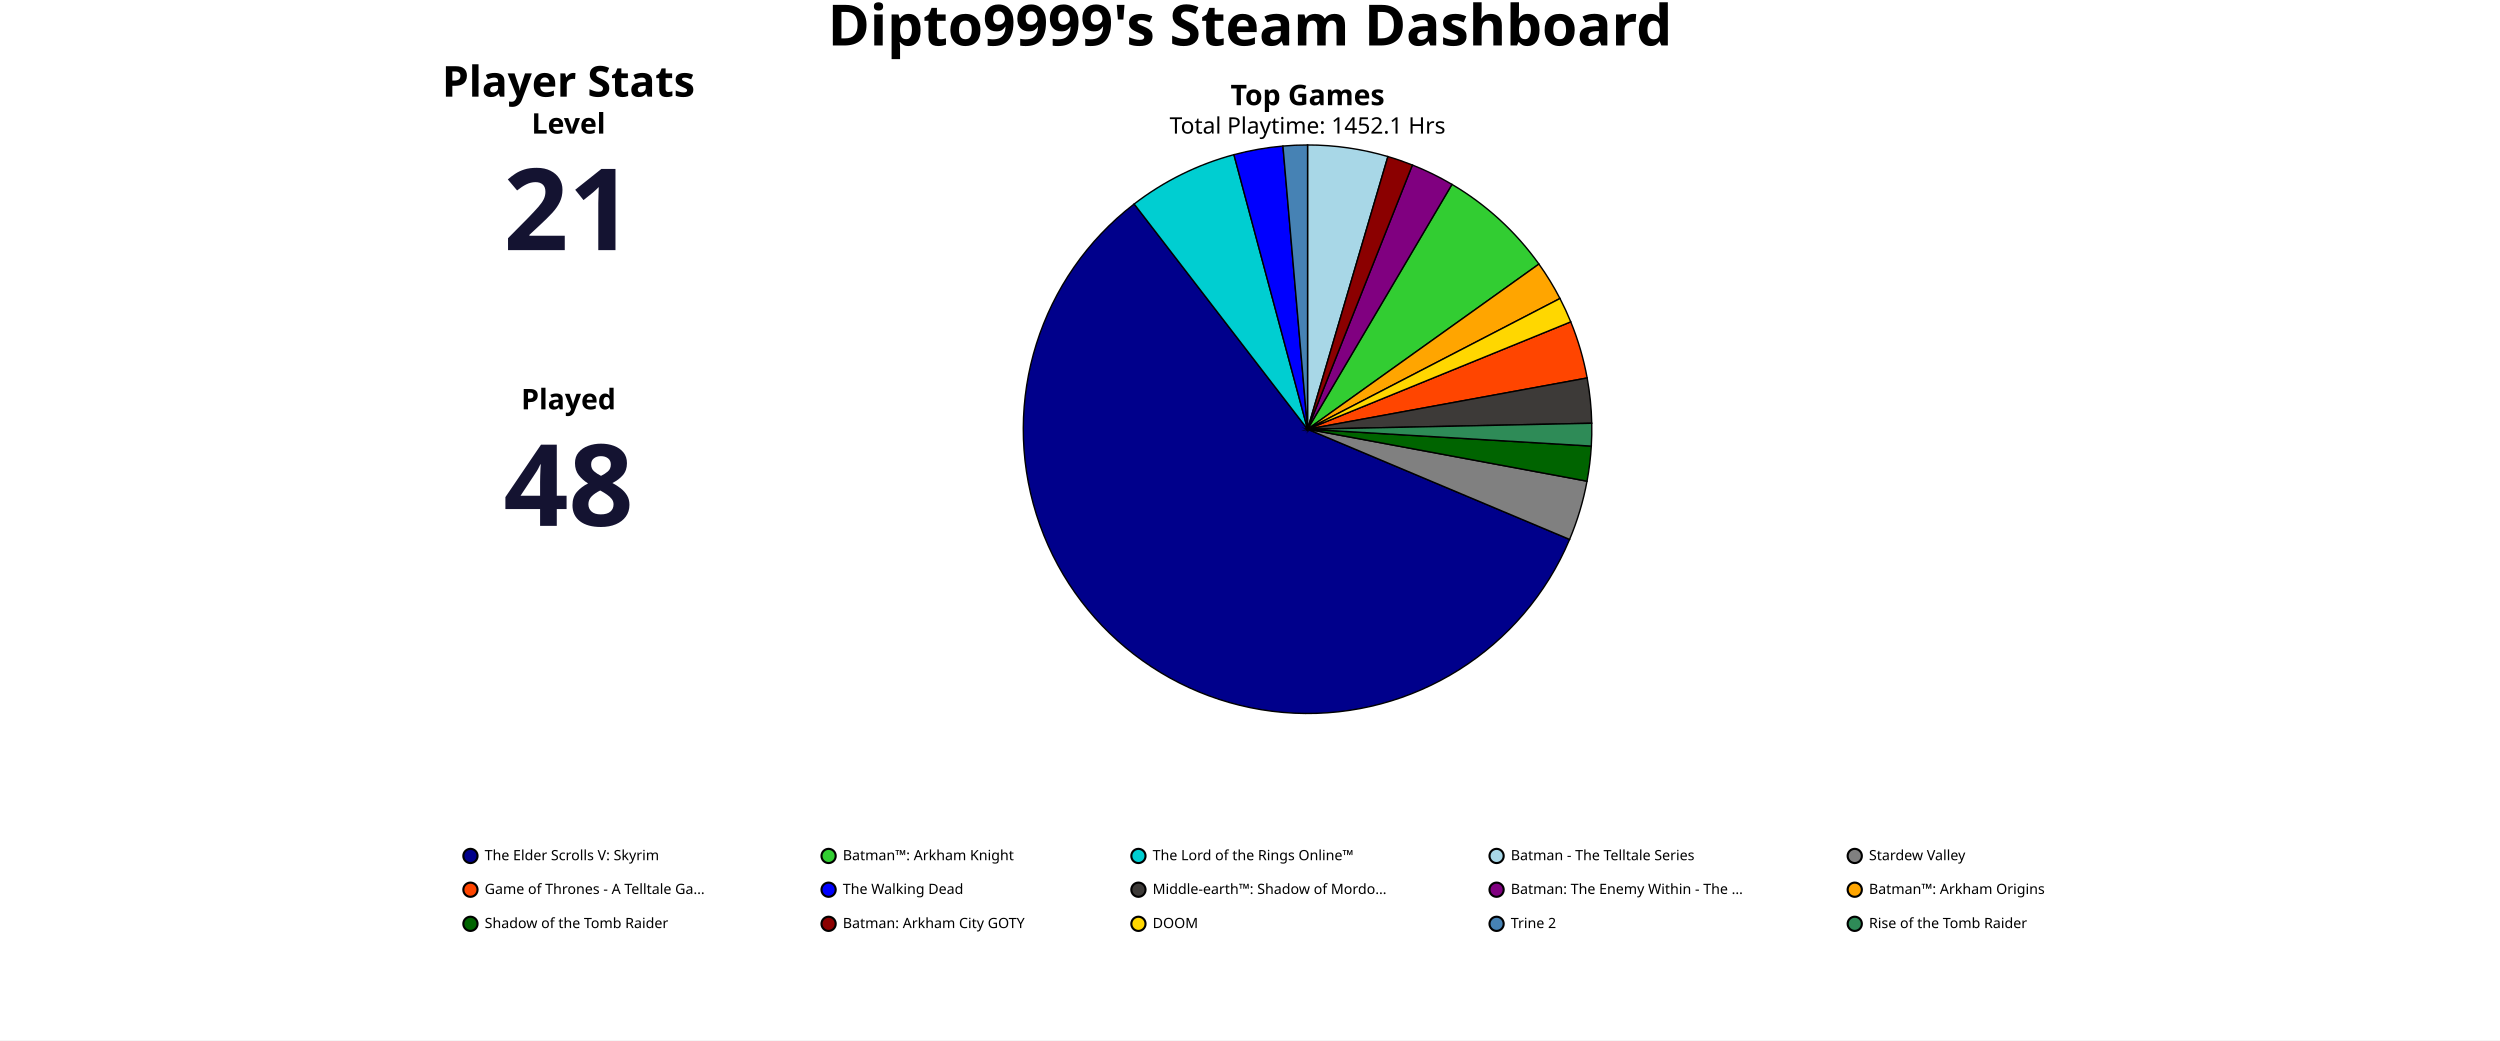
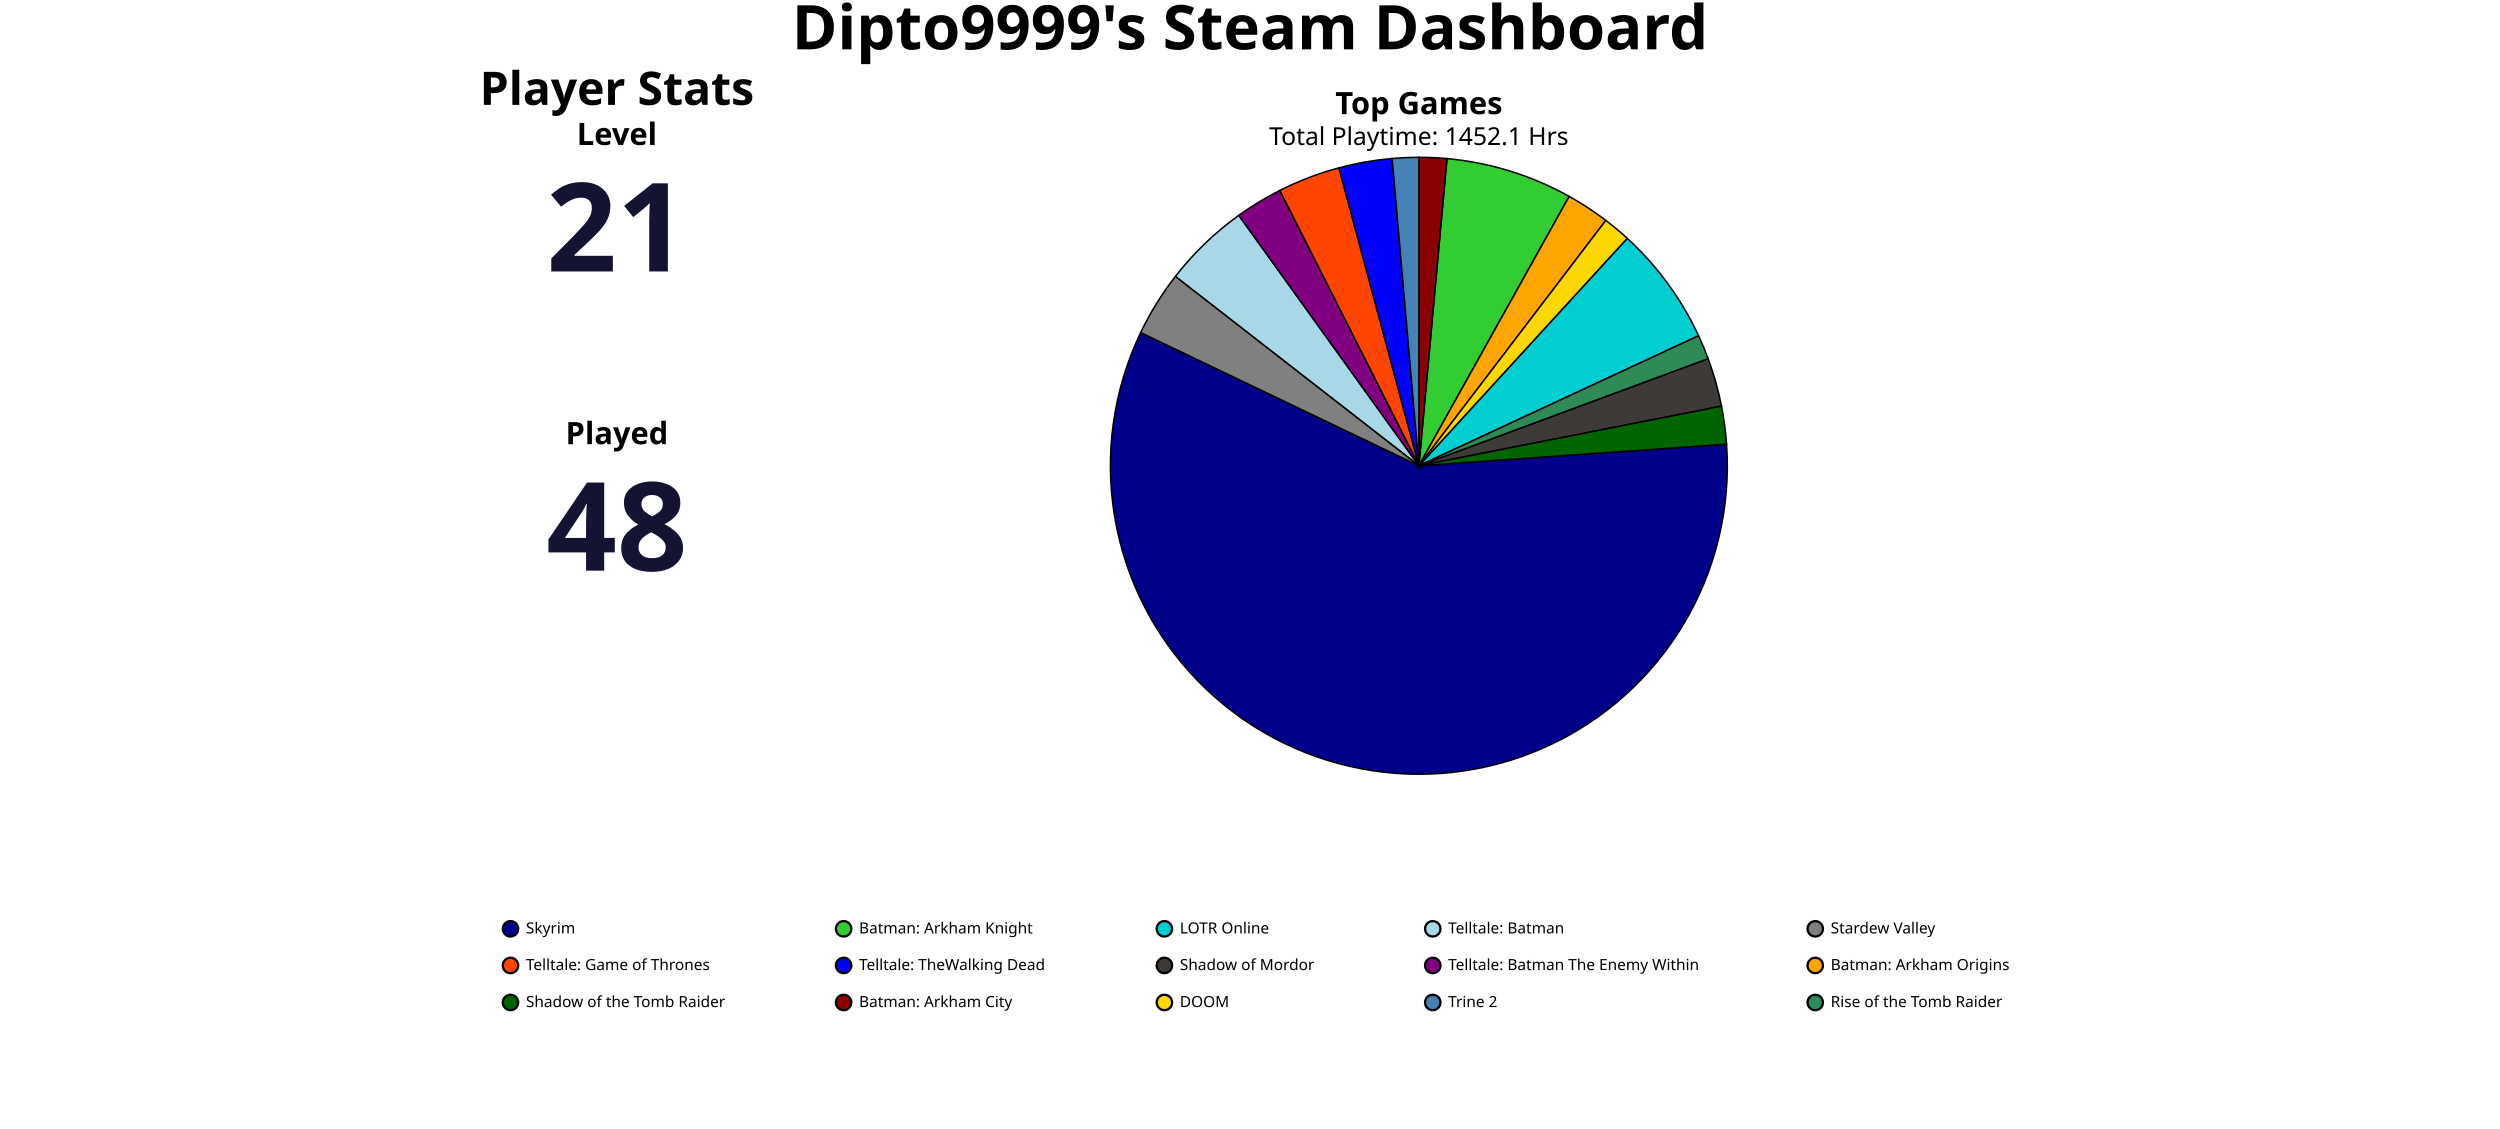
- <svg xmlns="http://www.w3.org/2000/svg" version="1.1" class="marks" width="1759" height="732" viewBox="0 0 1759 732">
-   <rect width="1759" height="732" fill="white" />
+ <svg xmlns="http://www.w3.org/2000/svg" version="1.1" class="marks" width="1621" height="732" viewBox="0 0 1621 732">
+   <rect width="1621" height="732" fill="white" />
  <g fill="none" stroke-miterlimit="10" transform="translate(250,102)">
    <g class="mark-group role-frame root" role="graphics-object" aria-roledescription="group mark container">
      <g transform="translate(0,0)">
        <path class="background" aria-hidden="true" d="M0,0h0v0h0Z" />
        <g>
          <g class="mark-group role-scope concat_0_group" role="graphics-object" aria-roledescription="group mark container">
            <g transform="translate(0,0)">
              <path class="background" aria-hidden="true" d="M0,0h0v0h0Z" />
              <g>
                <g class="mark-group role-scope concat_0_concat_0_group" role="graphics-object" aria-roledescription="group mark container">
                  <g transform="translate(0,0)">
                    <path class="background" aria-hidden="true" d="M0,0h300v150h-300Z" stroke="#ddd" stroke-opacity="0" stroke-width="1.5" />
                    <g>
                      <g class="mark-text role-mark concat_0_concat_0_marks" role="graphics-object" aria-roledescription="text mark container">
                        <text aria-label="Metric: Level; Value: 21" role="graphics-symbol" aria-roledescription="text mark" text-anchor="middle" transform="translate(150,74)" font-family="sans-serif" font-size="80px" font-weight="bold" fill="#141331">21</text>
                      </g>
                      <g class="mark-group role-title">
                        <g transform="translate(150,-24)">
                          <path class="background" aria-hidden="true" d="M0,0h0v0h0Z" pointer-events="none" />
                          <g>
                            <g class="mark-text role-title-text" role="graphics-symbol" aria-roledescription="title" aria-label="Title text 'Level'" pointer-events="none">
                              <text text-anchor="middle" transform="translate(0,16)" font-family="sans-serif" font-size="20px" font-weight="bold" fill="#000" opacity="1">Level</text>
                            </g>
                          </g>
                          <path class="foreground" aria-hidden="true" d="" pointer-events="none" display="none" />
                        </g>
                      </g>
                    </g>
                    <path class="foreground" aria-hidden="true" d="" display="none" />
                  </g>
                </g>
                <g class="mark-group role-scope concat_0_concat_1_group" role="graphics-object" aria-roledescription="group mark container">
                  <g transform="translate(0,194)">
                    <path class="background" aria-hidden="true" d="M0,0h300v150h-300Z" stroke="#ddd" stroke-opacity="0" stroke-width="1.5" />
                    <g>
                      <g class="mark-text role-mark concat_0_concat_1_marks" role="graphics-object" aria-roledescription="text mark container">
                        <text aria-label="Metric: Played; Value: 48" role="graphics-symbol" aria-roledescription="text mark" text-anchor="middle" transform="translate(150,74)" font-family="sans-serif" font-size="80px" font-weight="bold" fill="#141331">48</text>
                      </g>
                      <g class="mark-group role-title">
                        <g transform="translate(150,-24)">
                          <path class="background" aria-hidden="true" d="M0,0h0v0h0Z" pointer-events="none" />
                          <g>
                            <g class="mark-text role-title-text" role="graphics-symbol" aria-roledescription="title" aria-label="Title text 'Played'" pointer-events="none">
                              <text text-anchor="middle" transform="translate(0,16)" font-family="sans-serif" font-size="20px" font-weight="bold" fill="#000" opacity="1">Played</text>
                            </g>
                          </g>
                          <path class="foreground" aria-hidden="true" d="" pointer-events="none" display="none" />
                        </g>
                      </g>
                    </g>
                    <path class="foreground" aria-hidden="true" d="" display="none" />
                  </g>
                </g>
                <g class="mark-group role-title">
                  <g transform="translate(150,-58)">
                    <path class="background" aria-hidden="true" d="M0,0h0v0h0Z" pointer-events="none" />
                    <g>
                      <g class="mark-text role-title-text" role="graphics-symbol" aria-roledescription="title" aria-label="Title text 'Player Stats'" pointer-events="none">
                        <text text-anchor="middle" transform="translate(0,24)" font-family="sans-serif" font-size="30px" font-weight="bold" fill="#000" opacity="1">Player Stats</text>
                      </g>
                    </g>
                    <path class="foreground" aria-hidden="true" d="" pointer-events="none" display="none" />
                  </g>
                </g>
              </g>
              <path class="foreground" aria-hidden="true" d="" display="none" />
            </g>
          </g>
          <g class="mark-group role-scope concat_1_group" role="graphics-object" aria-roledescription="group mark container">
            <g transform="translate(320,0)">
              <path class="background" aria-hidden="true" d="M0,0h700v400h-700Z" />
              <g>
                <g class="mark-arc role-mark concat_1_marks" role="graphics-object" aria-roledescription="arc mark container">
-                   <path aria-label="playtime_percentage: 58.21; name: The Elder Scrolls V: Skyrim; Game: The Elder Scrolls V: Skyrim; Time (Hrs): 845.3; Playtime (%): 58.21" role="graphics-symbol" aria-roledescription="arc mark" transform="translate(350,200)" d="M-122.006,-158.476A200,200,0,1,0,184.358,77.537L0,0Z" fill="#00008B" stroke="black" stroke-width="1" />
-                   <path aria-label="playtime_percentage: 6.65; name: Batman™: Arkham Knight; Game: Batman™: Arkham Knight; Time (Hrs): 96.6; Playtime (%): 6.65" role="graphics-symbol" aria-roledescription="arc mark" transform="translate(350,200)" d="M162.78,-116.201A200,200,0,0,0,101.61,-172.265L0,0Z" fill="#32CD32" stroke="black" stroke-width="1" />
-                   <path aria-label="playtime_percentage: 6.27; name: The Lord of the Rings Online™; Game: The Lord of the Rings Online™; Time (Hrs): 91.0; Playtime (%): 6.27" role="graphics-symbol" aria-roledescription="arc mark" transform="translate(350,200)" d="M-51.814,-193.172A200,200,0,0,0,-122.006,-158.476L0,0Z" fill="#00CED1" stroke="black" stroke-width="1" />
-                   <path aria-label="playtime_percentage: 4.56; name: Batman - The Telltale Series; Game: Batman - The Telltale Series; Time (Hrs): 66.2; Playtime (%): 4.56" role="graphics-symbol" aria-roledescription="arc mark" transform="translate(350,200)" d="M56.533,-191.844A200,200,0,0,0,0,-200L0,0Z" fill="#A8D7E7" stroke="black" stroke-width="1" />
-                   <path aria-label="playtime_percentage: 3.41; name: Stardew Valley; Game: Stardew Valley; Time (Hrs): 49.5; Playtime (%): 3.41" role="graphics-symbol" aria-roledescription="arc mark" transform="translate(350,200)" d="M184.358,77.537A200,200,0,0,0,196.631,36.557L0,0Z" fill="#808080" stroke="black" stroke-width="1" />
-                   <path aria-label="playtime_percentage: 3.28; name: Game of Thrones - A Telltale Games Series; Game: Game of Thrones - A Telltale Games Series; Time (Hrs): 47.7; Playtime (%): 3.28" role="graphics-symbol" aria-roledescription="arc mark" transform="translate(350,200)" d="M196.722,-36.063A200,200,0,0,0,185.176,-75.563L0,0Z" fill="#FF4500" stroke="black" stroke-width="1" />
-                   <path aria-label="playtime_percentage: 2.79; name: The Walking Dead; Game: The Walking Dead; Time (Hrs): 40.5; Playtime (%): 2.79" role="graphics-symbol" aria-roledescription="arc mark" transform="translate(350,200)" d="M-17.323,-199.248A200,200,0,0,0,-51.814,-193.172L0,0Z" fill="#0000FF" stroke="black" stroke-width="1" />
-                   <path aria-label="playtime_percentage: 2.55; name: Middle-earth™: Shadow of Mordor™; Game: Middle-earth™: Shadow of Mordor™; Time (Hrs): 37.0; Playtime (%): 2.55" role="graphics-symbol" aria-roledescription="arc mark" transform="translate(350,200)" d="M199.956,-4.21A200,200,0,0,0,196.722,-36.063L0,0Z" fill="#3D3A38" stroke="black" stroke-width="1" />
-                   <path aria-label="playtime_percentage: 2.47; name: Batman: The Enemy Within - The Telltale Series; Game: Batman: The Enemy Within - The Telltale Series; Time (Hrs): 35.9; Playtime (%): 2.47" role="graphics-symbol" aria-roledescription="arc mark" transform="translate(350,200)" d="M101.61,-172.265A200,200,0,0,0,73.756,-185.903L0,0Z" fill="#800080" stroke="black" stroke-width="1" />
-                   <path aria-label="playtime_percentage: 2.26; name: Batman™: Arkham Origins; Game: Batman™: Arkham Origins; Time (Hrs): 32.8; Playtime (%): 2.26" role="graphics-symbol" aria-roledescription="arc mark" transform="translate(350,200)" d="M177.59,-91.989A200,200,0,0,0,162.78,-116.201L0,0Z" fill="#FFA500" stroke="black" stroke-width="1" />
-                   <path aria-label="playtime_percentage: 1.98; name: Shadow of the Tomb Raider; Game: Shadow of the Tomb Raider; Time (Hrs): 28.8; Playtime (%): 1.98" role="graphics-symbol" aria-roledescription="arc mark" transform="translate(350,200)" d="M196.631,36.557A200,200,0,0,0,199.647,11.871L0,0Z" fill="#006400" stroke="black" stroke-width="1" />
-                   <path aria-label="playtime_percentage: 1.45; name: Batman: Arkham City GOTY; Game: Batman: Arkham City GOTY; Time (Hrs): 21.1; Playtime (%): 1.45" role="graphics-symbol" aria-roledescription="arc mark" transform="translate(350,200)" d="M73.756,-185.903A200,200,0,0,0,56.533,-191.844L0,0Z" fill="#8B0000" stroke="black" stroke-width="1" />
-                   <path aria-label="playtime_percentage: 1.44; name: DOOM; Game: DOOM; Time (Hrs): 20.9; Playtime (%): 1.44" role="graphics-symbol" aria-roledescription="arc mark" transform="translate(350,200)" d="M185.176,-75.563A200,200,0,0,0,177.59,-91.989L0,0Z" fill="#FFD700" stroke="black" stroke-width="1" />
+                   <path aria-label="playtime_percentage: 58.21; name: Skyrim; Game: Skyrim; Time (Hrs): 845.3; Playtime (%): 58.21" role="graphics-symbol" aria-roledescription="arc mark" transform="translate(350,200)" d="M-180.392,-86.364A200,200,0,1,0,199.509,-14.003L0,0Z" fill="#00008B" stroke="black" stroke-width="1" />
+                   <path aria-label="playtime_percentage: 6.65; name: Batman: Arkham Knight; Game: Batman: Arkham Knight; Time (Hrs): 96.6; Playtime (%): 6.65" role="graphics-symbol" aria-roledescription="arc mark" transform="translate(350,200)" d="M97.468,-174.643A200,200,0,0,0,18.2,-199.17L0,0Z" fill="#32CD32" stroke="black" stroke-width="1" />
+                   <path aria-label="playtime_percentage: 6.27; name: LOTR Online; Game: LOTR Online; Time (Hrs): 91.0; Playtime (%): 6.27" role="graphics-symbol" aria-roledescription="arc mark" transform="translate(350,200)" d="M181.357,-84.318A200,200,0,0,0,135.088,-147.483L0,0Z" fill="#00CED1" stroke="black" stroke-width="1" />
+                   <path aria-label="playtime_percentage: 4.56; name: Telltale: Batman; Game: Telltale: Batman; Time (Hrs): 66.2; Playtime (%): 4.56" role="graphics-symbol" aria-roledescription="arc mark" transform="translate(350,200)" d="M-116.763,-162.378A200,200,0,0,0,-157.899,-122.751L0,0Z" fill="#A8D7E7" stroke="black" stroke-width="1" />
+                   <path aria-label="playtime_percentage: 3.41; name: Stardew Valley; Game: Stardew Valley; Time (Hrs): 49.5; Playtime (%): 3.41" role="graphics-symbol" aria-roledescription="arc mark" transform="translate(350,200)" d="M-157.899,-122.751A200,200,0,0,0,-180.392,-86.364L0,0Z" fill="#808080" stroke="black" stroke-width="1" />
+                   <path aria-label="playtime_percentage: 3.28; name: Telltale: Game of Thrones; Game: Telltale: Game of Thrones; Time (Hrs): 47.7; Playtime (%): 3.28" role="graphics-symbol" aria-roledescription="arc mark" transform="translate(350,200)" d="M-51.814,-193.172A200,200,0,0,0,-90.255,-178.477L0,0Z" fill="#FF4500" stroke="black" stroke-width="1" />
+                   <path aria-label="playtime_percentage: 2.79; name: Telltale: TheWalking Dead; Game: Telltale: TheWalking Dead; Time (Hrs): 40.5; Playtime (%): 2.79" role="graphics-symbol" aria-roledescription="arc mark" transform="translate(350,200)" d="M-17.323,-199.248A200,200,0,0,0,-51.814,-193.172L0,0Z" fill="#0000FF" stroke="black" stroke-width="1" />
+                   <path aria-label="playtime_percentage: 2.55; name: Shadow of Mordor; Game: Shadow of Mordor; Time (Hrs): 37.0; Playtime (%): 2.55" role="graphics-symbol" aria-roledescription="arc mark" transform="translate(350,200)" d="M196.229,-38.656A200,200,0,0,0,187.546,-69.472L0,0Z" fill="#3D3A38" stroke="black" stroke-width="1" />
+                   <path aria-label="playtime_percentage: 2.47; name: Telltale: Batman The Enemy Within; Game: Telltale: Batman The Enemy Within; Time (Hrs): 35.9; Playtime (%): 2.47" role="graphics-symbol" aria-roledescription="arc mark" transform="translate(350,200)" d="M-90.255,-178.477A200,200,0,0,0,-116.763,-162.378L0,0Z" fill="#800080" stroke="black" stroke-width="1" />
+                   <path aria-label="playtime_percentage: 2.26; name: Batman: Arkham Origins; Game: Batman: Arkham Origins; Time (Hrs): 32.8; Playtime (%): 2.26" role="graphics-symbol" aria-roledescription="arc mark" transform="translate(350,200)" d="M121.207,-159.087A200,200,0,0,0,97.468,-174.643L0,0Z" fill="#FFA500" stroke="black" stroke-width="1" />
+                   <path aria-label="playtime_percentage: 1.98; name: Shadow of the Tomb Raider; Game: Shadow of the Tomb Raider; Time (Hrs): 28.8; Playtime (%): 1.98" role="graphics-symbol" aria-roledescription="arc mark" transform="translate(350,200)" d="M199.509,-14.003A200,200,0,0,0,196.229,-38.656L0,0Z" fill="#006400" stroke="black" stroke-width="1" />
+                   <path aria-label="playtime_percentage: 1.45; name: Batman: Arkham City; Game: Batman: Arkham City; Time (Hrs): 21.1; Playtime (%): 1.45" role="graphics-symbol" aria-roledescription="arc mark" transform="translate(350,200)" d="M18.2,-199.17A200,200,0,0,0,0,-200L0,0Z" fill="#8B0000" stroke="black" stroke-width="1" />
+                   <path aria-label="playtime_percentage: 1.44; name: DOOM; Game: DOOM; Time (Hrs): 20.9; Playtime (%): 1.44" role="graphics-symbol" aria-roledescription="arc mark" transform="translate(350,200)" d="M135.088,-147.483A200,200,0,0,0,121.207,-159.087L0,0Z" fill="#FFD700" stroke="black" stroke-width="1" />
                  <path aria-label="playtime_percentage: 1.38; name: Trine 2; Game: Trine 2; Time (Hrs): 20.1; Playtime (%): 1.38" role="graphics-symbol" aria-roledescription="arc mark" transform="translate(350,200)" d="M0,-200A200,200,0,0,0,-17.323,-199.248L0,0Z" fill="#4682B4" stroke="black" stroke-width="1" />
-                   <path aria-label="playtime_percentage: 1.28; name: Rise of the Tomb Raider; Game: Rise of the Tomb Raider; Time (Hrs): 18.6; Playtime (%): 1.28" role="graphics-symbol" aria-roledescription="arc mark" transform="translate(350,200)" d="M199.647,11.871A200,200,0,0,0,199.956,-4.21L0,0Z" fill="#2E8B57" stroke="black" stroke-width="1" />
+                   <path aria-label="playtime_percentage: 1.28; name: Rise of the Tomb Raider; Game: Rise of the Tomb Raider; Time (Hrs): 18.6; Playtime (%): 1.28" role="graphics-symbol" aria-roledescription="arc mark" transform="translate(350,200)" d="M187.546,-69.472A200,200,0,0,0,181.357,-84.318L0,0Z" fill="#2E8B57" stroke="black" stroke-width="1" />
                </g>
                <g class="mark-group role-title">
                  <g transform="translate(350,-44)">
                    <path class="background" aria-hidden="true" d="M0,0h0v0h0Z" pointer-events="none" />
                    <g>
                      <g class="mark-text role-title-text" role="graphics-symbol" aria-roledescription="title" aria-label="Title text 'Top Games'" pointer-events="none">
                        <text text-anchor="middle" transform="translate(0,16)" font-family="sans-serif" font-size="20px" font-weight="bold" fill="#000" opacity="1">Top Games</text>
                      </g>
                      <g class="mark-text role-title-subtitle" role="graphics-symbol" aria-roledescription="subtitle" aria-label="Subtitle text 'Total Playtime: 1452.1 Hrs'" pointer-events="none">
                        <text text-anchor="middle" transform="translate(0,36)" font-family="sans-serif" font-size="16px" fill="#000" opacity="1">Total Playtime: 1452.1 Hrs</text>
                      </g>
                    </g>
                    <path class="foreground" aria-hidden="true" d="" pointer-events="none" display="none" />
                  </g>
                </g>
              </g>
              <path class="foreground" aria-hidden="true" d="" display="none" />
            </g>
          </g>
-           <g class="mark-group role-legend" role="graphics-symbol" aria-roledescription="legend" aria-label="Symbol legend for fill color with 15 values: The Elder Scrolls V: Skyrim, Batman™: Arkham Knight, The Lord of the Rings Online™, Batman - The Telltale Series, Stardew Valley, ending with Rise of the Tomb Raider">
+           <g class="mark-group role-legend" role="graphics-symbol" aria-roledescription="legend" aria-label="Symbol legend for fill color with 15 values: Skyrim, Batman: Arkham Knight, LOTR Online, Telltale: Batman, Stardew Valley, ending with Rise of the Tomb Raider">
            <g transform="translate(0,419)">
-               <path class="background" aria-hidden="true" d="M0,0h1259v211h-1259Z" pointer-events="none" />
+               <path class="background" aria-hidden="true" d="M0,0h1121v211h-1121Z" pointer-events="none" />
              <g>
                <g class="mark-group role-legend-entry">
                  <g transform="translate(75,75)">
                    <path class="background" aria-hidden="true" d="M0,0h0v0h0Z" pointer-events="none" />
                    <g>
                      <g class="mark-group role-scope" role="graphics-object" aria-roledescription="group mark container">
                        <g transform="translate(0,0.25)">
-                           <path class="background" aria-hidden="true" d="M0,0h176v12.5h-176Z" pointer-events="none" opacity="1" />
+                           <path class="background" aria-hidden="true" d="M0,0h139.223v12.5h-139.223Z" pointer-events="none" opacity="1" />
                          <g>
                            <g class="mark-symbol role-legend-symbol" pointer-events="none">
                              <path transform="translate(6,6)" d="M5,0A5,5,0,1,1,-5,0A5,5,0,1,1,5,0" fill="#00008B" stroke="black" stroke-width="1.5" opacity="1" />
                            </g>
                            <g class="mark-text role-legend-label" pointer-events="none">
-                               <text text-anchor="start" transform="translate(16,9)" font-family="sans-serif" font-size="10px" fill="#000" opacity="1">The Elder Scrolls V: Skyrim</text>
-                             </g>
-                           </g>
-                           <path class="foreground" aria-hidden="true" d="" pointer-events="none" display="none" />
-                         </g>
-                         <g transform="translate(252,0.25)">
-                           <path class="background" aria-hidden="true" d="M0,0h141.034v12.5h-141.034Z" pointer-events="none" opacity="1" />
+                               <text text-anchor="start" transform="translate(16,9)" font-family="sans-serif" font-size="10px" fill="#000" opacity="1">Skyrim</text>
+                             </g>
+                           </g>
+                           <path class="foreground" aria-hidden="true" d="" pointer-events="none" display="none" />
+                         </g>
+                         <g transform="translate(216,0.25)">
+                           <path class="background" aria-hidden="true" d="M0,0h131.615v12.5h-131.615Z" pointer-events="none" opacity="1" />
                          <g>
                            <g class="mark-symbol role-legend-symbol" pointer-events="none">
                              <path transform="translate(6,6)" d="M5,0A5,5,0,1,1,-5,0A5,5,0,1,1,5,0" fill="#32CD32" stroke="black" stroke-width="1.5" opacity="1" />
                            </g>
                            <g class="mark-text role-legend-label" pointer-events="none">
-                               <text text-anchor="start" transform="translate(16,9)" font-family="sans-serif" font-size="10px" fill="#000" opacity="1">Batman™: Arkham Knight</text>
-                             </g>
-                           </g>
-                           <path class="foreground" aria-hidden="true" d="" pointer-events="none" display="none" />
-                         </g>
-                         <g transform="translate(470,0.25)">
-                           <path class="background" aria-hidden="true" d="M0,0h176v12.5h-176Z" pointer-events="none" opacity="1" />
+                               <text text-anchor="start" transform="translate(16,9)" font-family="sans-serif" font-size="10px" fill="#000" opacity="1">Batman: Arkham Knight</text>
+                             </g>
+                           </g>
+                           <path class="foreground" aria-hidden="true" d="" pointer-events="none" display="none" />
+                         </g>
+                         <g transform="translate(424,0.25)">
+                           <path class="background" aria-hidden="true" d="M0,0h97.709v12.5h-97.709Z" pointer-events="none" opacity="1" />
                          <g>
                            <g class="mark-symbol role-legend-symbol" pointer-events="none">
                              <path transform="translate(6,6)" d="M5,0A5,5,0,1,1,-5,0A5,5,0,1,1,5,0" fill="#00CED1" stroke="black" stroke-width="1.5" opacity="1" />
                            </g>
                            <g class="mark-text role-legend-label" pointer-events="none">
-                               <text text-anchor="start" transform="translate(16,9)" font-family="sans-serif" font-size="10px" fill="#000" opacity="1">The Lord of the Rings Online™</text>
-                             </g>
-                           </g>
-                           <path class="foreground" aria-hidden="true" d="" pointer-events="none" display="none" />
-                         </g>
-                         <g transform="translate(722,0.25)">
-                           <path class="background" aria-hidden="true" d="M0,0h176v12.5h-176Z" pointer-events="none" opacity="1" />
+                               <text text-anchor="start" transform="translate(16,9)" font-family="sans-serif" font-size="10px" fill="#000" opacity="1">LOTR Online</text>
+                             </g>
+                           </g>
+                           <path class="foreground" aria-hidden="true" d="" pointer-events="none" display="none" />
+                         </g>
+                         <g transform="translate(598,0.25)">
+                           <path class="background" aria-hidden="true" d="M0,0h171.439v12.5h-171.439Z" pointer-events="none" opacity="1" />
                          <g>
                            <g class="mark-symbol role-legend-symbol" pointer-events="none">
                              <path transform="translate(6,6)" d="M5,0A5,5,0,1,1,-5,0A5,5,0,1,1,5,0" fill="#A8D7E7" stroke="black" stroke-width="1.5" opacity="1" />
                            </g>
                            <g class="mark-text role-legend-label" pointer-events="none">
-                               <text text-anchor="start" transform="translate(16,9)" font-family="sans-serif" font-size="10px" fill="#000" opacity="1">Batman - The Telltale Series</text>
-                             </g>
-                           </g>
-                           <path class="foreground" aria-hidden="true" d="" pointer-events="none" display="none" />
-                         </g>
-                         <g transform="translate(974,0.25)">
-                           <path class="background" aria-hidden="true" d="M0,0h134.374v12.5h-134.374Z" pointer-events="none" opacity="1" />
+                               <text text-anchor="start" transform="translate(16,9)" font-family="sans-serif" font-size="10px" fill="#000" opacity="1">Telltale: Batman</text>
+                             </g>
+                           </g>
+                           <path class="foreground" aria-hidden="true" d="" pointer-events="none" display="none" />
+                         </g>
+                         <g transform="translate(846,0.25)">
+                           <path class="background" aria-hidden="true" d="M0,0h124.374v12.5h-124.374Z" pointer-events="none" opacity="1" />
                          <g>
                            <g class="mark-symbol role-legend-symbol" pointer-events="none">
                              <path transform="translate(6,6)" d="M5,0A5,5,0,1,1,-5,0A5,5,0,1,1,5,0" fill="#808080" stroke="black" stroke-width="1.5" opacity="1" />
                            </g>
                            <g class="mark-text role-legend-label" pointer-events="none">
                              <text text-anchor="start" transform="translate(16,9)" font-family="sans-serif" font-size="10px" fill="#000" opacity="1">Stardew Valley</text>
                            </g>
                          </g>
                          <path class="foreground" aria-hidden="true" d="" pointer-events="none" display="none" />
                        </g>
                        <g transform="translate(0,24)">
-                           <path class="background" aria-hidden="true" d="M0,0h176v12.5h-176Z" pointer-events="none" opacity="1" />
+                           <path class="background" aria-hidden="true" d="M0,0h139.223v12.5h-139.223Z" pointer-events="none" opacity="1" />
                          <g>
                            <g class="mark-symbol role-legend-symbol" pointer-events="none">
                              <path transform="translate(6,6)" d="M5,0A5,5,0,1,1,-5,0A5,5,0,1,1,5,0" fill="#FF4500" stroke="black" stroke-width="1.5" opacity="1" />
                            </g>
                            <g class="mark-text role-legend-label" pointer-events="none">
-                               <text text-anchor="start" transform="translate(16,9)" font-family="sans-serif" font-size="10px" fill="#000" opacity="1">Game of Thrones - A Telltale Ga…</text>
-                             </g>
-                           </g>
-                           <path class="foreground" aria-hidden="true" d="" pointer-events="none" display="none" />
-                         </g>
-                         <g transform="translate(252,24)">
-                           <path class="background" aria-hidden="true" d="M0,0h141.034v12.5h-141.034Z" pointer-events="none" opacity="1" />
+                               <text text-anchor="start" transform="translate(16,9)" font-family="sans-serif" font-size="10px" fill="#000" opacity="1">Telltale: Game of Thrones</text>
+                             </g>
+                           </g>
+                           <path class="foreground" aria-hidden="true" d="" pointer-events="none" display="none" />
+                         </g>
+                         <g transform="translate(216,24)">
+                           <path class="background" aria-hidden="true" d="M0,0h131.615v12.5h-131.615Z" pointer-events="none" opacity="1" />
                          <g>
                            <g class="mark-symbol role-legend-symbol" pointer-events="none">
                              <path transform="translate(6,6)" d="M5,0A5,5,0,1,1,-5,0A5,5,0,1,1,5,0" fill="#0000FF" stroke="black" stroke-width="1.5" opacity="1" />
                            </g>
                            <g class="mark-text role-legend-label" pointer-events="none">
-                               <text text-anchor="start" transform="translate(16,9)" font-family="sans-serif" font-size="10px" fill="#000" opacity="1">The Walking Dead</text>
-                             </g>
-                           </g>
-                           <path class="foreground" aria-hidden="true" d="" pointer-events="none" display="none" />
-                         </g>
-                         <g transform="translate(470,24)">
-                           <path class="background" aria-hidden="true" d="M0,0h176v12.5h-176Z" pointer-events="none" opacity="1" />
+                               <text text-anchor="start" transform="translate(16,9)" font-family="sans-serif" font-size="10px" fill="#000" opacity="1">Telltale: TheWalking Dead</text>
+                             </g>
+                           </g>
+                           <path class="foreground" aria-hidden="true" d="" pointer-events="none" display="none" />
+                         </g>
+                         <g transform="translate(424,24)">
+                           <path class="background" aria-hidden="true" d="M0,0h97.709v12.5h-97.709Z" pointer-events="none" opacity="1" />
                          <g>
                            <g class="mark-symbol role-legend-symbol" pointer-events="none">
                              <path transform="translate(6,6)" d="M5,0A5,5,0,1,1,-5,0A5,5,0,1,1,5,0" fill="#3D3A38" stroke="black" stroke-width="1.5" opacity="1" />
                            </g>
                            <g class="mark-text role-legend-label" pointer-events="none">
-                               <text text-anchor="start" transform="translate(16,9)" font-family="sans-serif" font-size="10px" fill="#000" opacity="1">Middle-earth™: Shadow of Mordo…</text>
-                             </g>
-                           </g>
-                           <path class="foreground" aria-hidden="true" d="" pointer-events="none" display="none" />
-                         </g>
-                         <g transform="translate(722,24)">
-                           <path class="background" aria-hidden="true" d="M0,0h176v12.5h-176Z" pointer-events="none" opacity="1" />
+                               <text text-anchor="start" transform="translate(16,9)" font-family="sans-serif" font-size="10px" fill="#000" opacity="1">Shadow of Mordor</text>
+                             </g>
+                           </g>
+                           <path class="foreground" aria-hidden="true" d="" pointer-events="none" display="none" />
+                         </g>
+                         <g transform="translate(598,24)">
+                           <path class="background" aria-hidden="true" d="M0,0h171.439v12.5h-171.439Z" pointer-events="none" opacity="1" />
                          <g>
                            <g class="mark-symbol role-legend-symbol" pointer-events="none">
                              <path transform="translate(6,6)" d="M5,0A5,5,0,1,1,-5,0A5,5,0,1,1,5,0" fill="#800080" stroke="black" stroke-width="1.5" opacity="1" />
                            </g>
                            <g class="mark-text role-legend-label" pointer-events="none">
-                               <text text-anchor="start" transform="translate(16,9)" font-family="sans-serif" font-size="10px" fill="#000" opacity="1">Batman: The Enemy Within - The …</text>
-                             </g>
-                           </g>
-                           <path class="foreground" aria-hidden="true" d="" pointer-events="none" display="none" />
-                         </g>
-                         <g transform="translate(974,24)">
-                           <path class="background" aria-hidden="true" d="M0,0h134.374v12.5h-134.374Z" pointer-events="none" opacity="1" />
+                               <text text-anchor="start" transform="translate(16,9)" font-family="sans-serif" font-size="10px" fill="#000" opacity="1">Telltale: Batman The Enemy Within</text>
+                             </g>
+                           </g>
+                           <path class="foreground" aria-hidden="true" d="" pointer-events="none" display="none" />
+                         </g>
+                         <g transform="translate(846,24)">
+                           <path class="background" aria-hidden="true" d="M0,0h124.374v12.5h-124.374Z" pointer-events="none" opacity="1" />
                          <g>
                            <g class="mark-symbol role-legend-symbol" pointer-events="none">
                              <path transform="translate(6,6)" d="M5,0A5,5,0,1,1,-5,0A5,5,0,1,1,5,0" fill="#FFA500" stroke="black" stroke-width="1.5" opacity="1" />
                            </g>
                            <g class="mark-text role-legend-label" pointer-events="none">
-                               <text text-anchor="start" transform="translate(16,9)" font-family="sans-serif" font-size="10px" fill="#000" opacity="1">Batman™: Arkham Origins</text>
+                               <text text-anchor="start" transform="translate(16,9)" font-family="sans-serif" font-size="10px" fill="#000" opacity="1">Batman: Arkham Origins</text>
                            </g>
                          </g>
                          <path class="foreground" aria-hidden="true" d="" pointer-events="none" display="none" />
                        </g>
                        <g transform="translate(0,48)">
-                           <path class="background" aria-hidden="true" d="M0,0h176v12.5h-176Z" pointer-events="none" opacity="1" />
+                           <path class="background" aria-hidden="true" d="M0,0h139.223v12.5h-139.223Z" pointer-events="none" opacity="1" />
                          <g>
                            <g class="mark-symbol role-legend-symbol" pointer-events="none">
                              <path transform="translate(6,6)" d="M5,0A5,5,0,1,1,-5,0A5,5,0,1,1,5,0" fill="#006400" stroke="black" stroke-width="1.5" opacity="1" />
                            </g>
                            <g class="mark-text role-legend-label" pointer-events="none">
                              <text text-anchor="start" transform="translate(16,9)" font-family="sans-serif" font-size="10px" fill="#000" opacity="1">Shadow of the Tomb Raider</text>
                            </g>
                          </g>
                          <path class="foreground" aria-hidden="true" d="" pointer-events="none" display="none" />
                        </g>
-                         <g transform="translate(252,48)">
-                           <path class="background" aria-hidden="true" d="M0,0h141.034v12.5h-141.034Z" pointer-events="none" opacity="1" />
+                         <g transform="translate(216,48)">
+                           <path class="background" aria-hidden="true" d="M0,0h131.615v12.5h-131.615Z" pointer-events="none" opacity="1" />
                          <g>
                            <g class="mark-symbol role-legend-symbol" pointer-events="none">
                              <path transform="translate(6,6)" d="M5,0A5,5,0,1,1,-5,0A5,5,0,1,1,5,0" fill="#8B0000" stroke="black" stroke-width="1.5" opacity="1" />
                            </g>
                            <g class="mark-text role-legend-label" pointer-events="none">
-                               <text text-anchor="start" transform="translate(16,9)" font-family="sans-serif" font-size="10px" fill="#000" opacity="1">Batman: Arkham City GOTY</text>
-                             </g>
-                           </g>
-                           <path class="foreground" aria-hidden="true" d="" pointer-events="none" display="none" />
-                         </g>
-                         <g transform="translate(470,48)">
-                           <path class="background" aria-hidden="true" d="M0,0h176v12.5h-176Z" pointer-events="none" opacity="1" />
+                               <text text-anchor="start" transform="translate(16,9)" font-family="sans-serif" font-size="10px" fill="#000" opacity="1">Batman: Arkham City</text>
+                             </g>
+                           </g>
+                           <path class="foreground" aria-hidden="true" d="" pointer-events="none" display="none" />
+                         </g>
+                         <g transform="translate(424,48)">
+                           <path class="background" aria-hidden="true" d="M0,0h97.709v12.5h-97.709Z" pointer-events="none" opacity="1" />
                          <g>
                            <g class="mark-symbol role-legend-symbol" pointer-events="none">
                              <path transform="translate(6,6)" d="M5,0A5,5,0,1,1,-5,0A5,5,0,1,1,5,0" fill="#FFD700" stroke="black" stroke-width="1.5" opacity="1" />
                            </g>
                            <g class="mark-text role-legend-label" pointer-events="none">
                              <text text-anchor="start" transform="translate(16,9)" font-family="sans-serif" font-size="10px" fill="#000" opacity="1">DOOM</text>
                            </g>
                          </g>
                          <path class="foreground" aria-hidden="true" d="" pointer-events="none" display="none" />
                        </g>
-                         <g transform="translate(722,48)">
-                           <path class="background" aria-hidden="true" d="M0,0h176v12.5h-176Z" pointer-events="none" opacity="1" />
+                         <g transform="translate(598,48)">
+                           <path class="background" aria-hidden="true" d="M0,0h171.439v12.5h-171.439Z" pointer-events="none" opacity="1" />
                          <g>
                            <g class="mark-symbol role-legend-symbol" pointer-events="none">
                              <path transform="translate(6,6)" d="M5,0A5,5,0,1,1,-5,0A5,5,0,1,1,5,0" fill="#4682B4" stroke="black" stroke-width="1.5" opacity="1" />
                            </g>
                            <g class="mark-text role-legend-label" pointer-events="none">
                              <text text-anchor="start" transform="translate(16,9)" font-family="sans-serif" font-size="10px" fill="#000" opacity="1">Trine 2</text>
                            </g>
                          </g>
                          <path class="foreground" aria-hidden="true" d="" pointer-events="none" display="none" />
                        </g>
-                         <g transform="translate(974,48)">
-                           <path class="background" aria-hidden="true" d="M0,0h134.374v12.5h-134.374Z" pointer-events="none" opacity="1" />
+                         <g transform="translate(846,48)">
+                           <path class="background" aria-hidden="true" d="M0,0h124.374v12.5h-124.374Z" pointer-events="none" opacity="1" />
                          <g>
                            <g class="mark-symbol role-legend-symbol" pointer-events="none">
                              <path transform="translate(6,6)" d="M5,0A5,5,0,1,1,-5,0A5,5,0,1,1,5,0" fill="#2E8B57" stroke="black" stroke-width="1.5" opacity="1" />
                            </g>
                            <g class="mark-text role-legend-label" pointer-events="none">
                              <text text-anchor="start" transform="translate(16,9)" font-family="sans-serif" font-size="10px" fill="#000" opacity="1">Rise of the Tomb Raider</text>
                            </g>
                          </g>
                          <path class="foreground" aria-hidden="true" d="" pointer-events="none" display="none" />
                        </g>
                      </g>
                    </g>
                    <path class="foreground" aria-hidden="true" d="" pointer-events="none" display="none" />
                  </g>
                </g>
              </g>
              <path class="foreground" aria-hidden="true" d="" pointer-events="none" display="none" />
            </g>
          </g>
          <g class="mark-group role-title">
-             <g transform="translate(629.5,-102)">
+             <g transform="translate(560.5,-102)">
              <path class="background" aria-hidden="true" d="M0,0h0v0h0Z" pointer-events="none" />
              <g>
                <g class="mark-text role-title-text" role="graphics-symbol" aria-roledescription="title" aria-label="Title text 'Dipto9999's Steam Dashboard'" pointer-events="none">
                  <text text-anchor="middle" transform="translate(0,32)" font-family="sans-serif" font-size="40px" font-weight="bold" fill="#000" opacity="1">Dipto9999's Steam Dashboard</text>
                </g>
              </g>
              <path class="foreground" aria-hidden="true" d="" pointer-events="none" display="none" />
            </g>
          </g>
        </g>
        <path class="foreground" aria-hidden="true" d="" display="none" />
      </g>
    </g>
  </g>
</svg>
